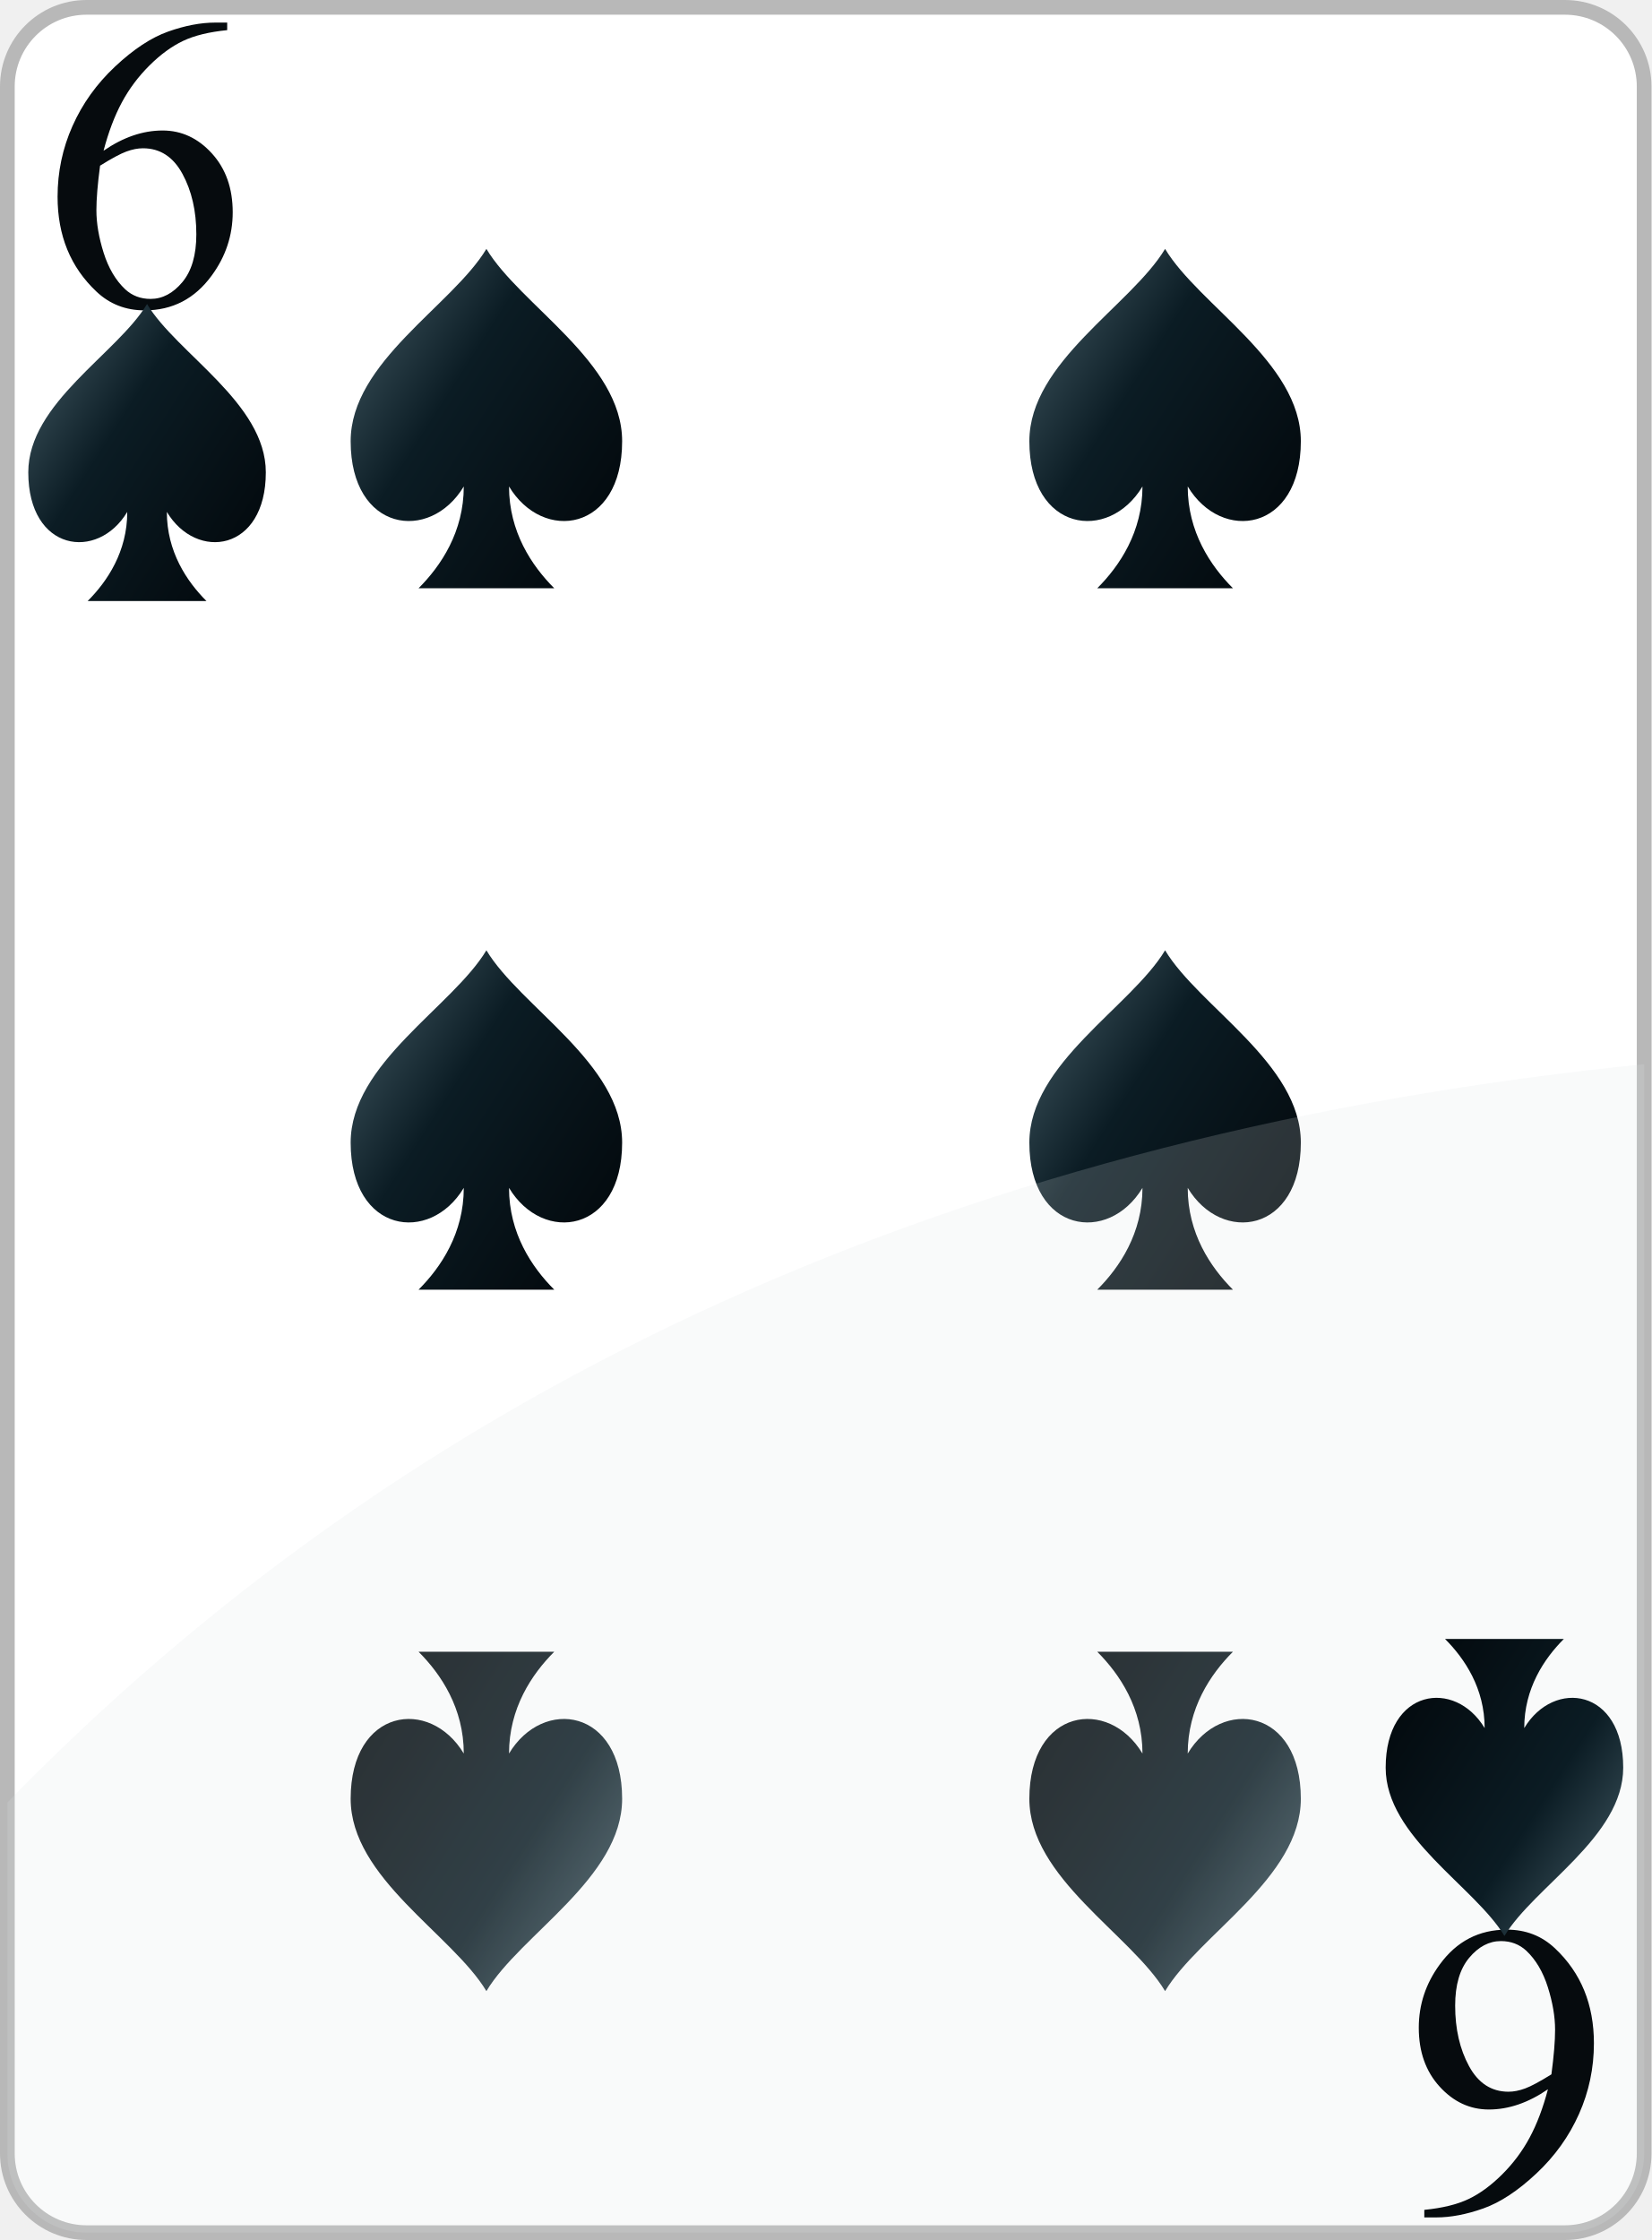
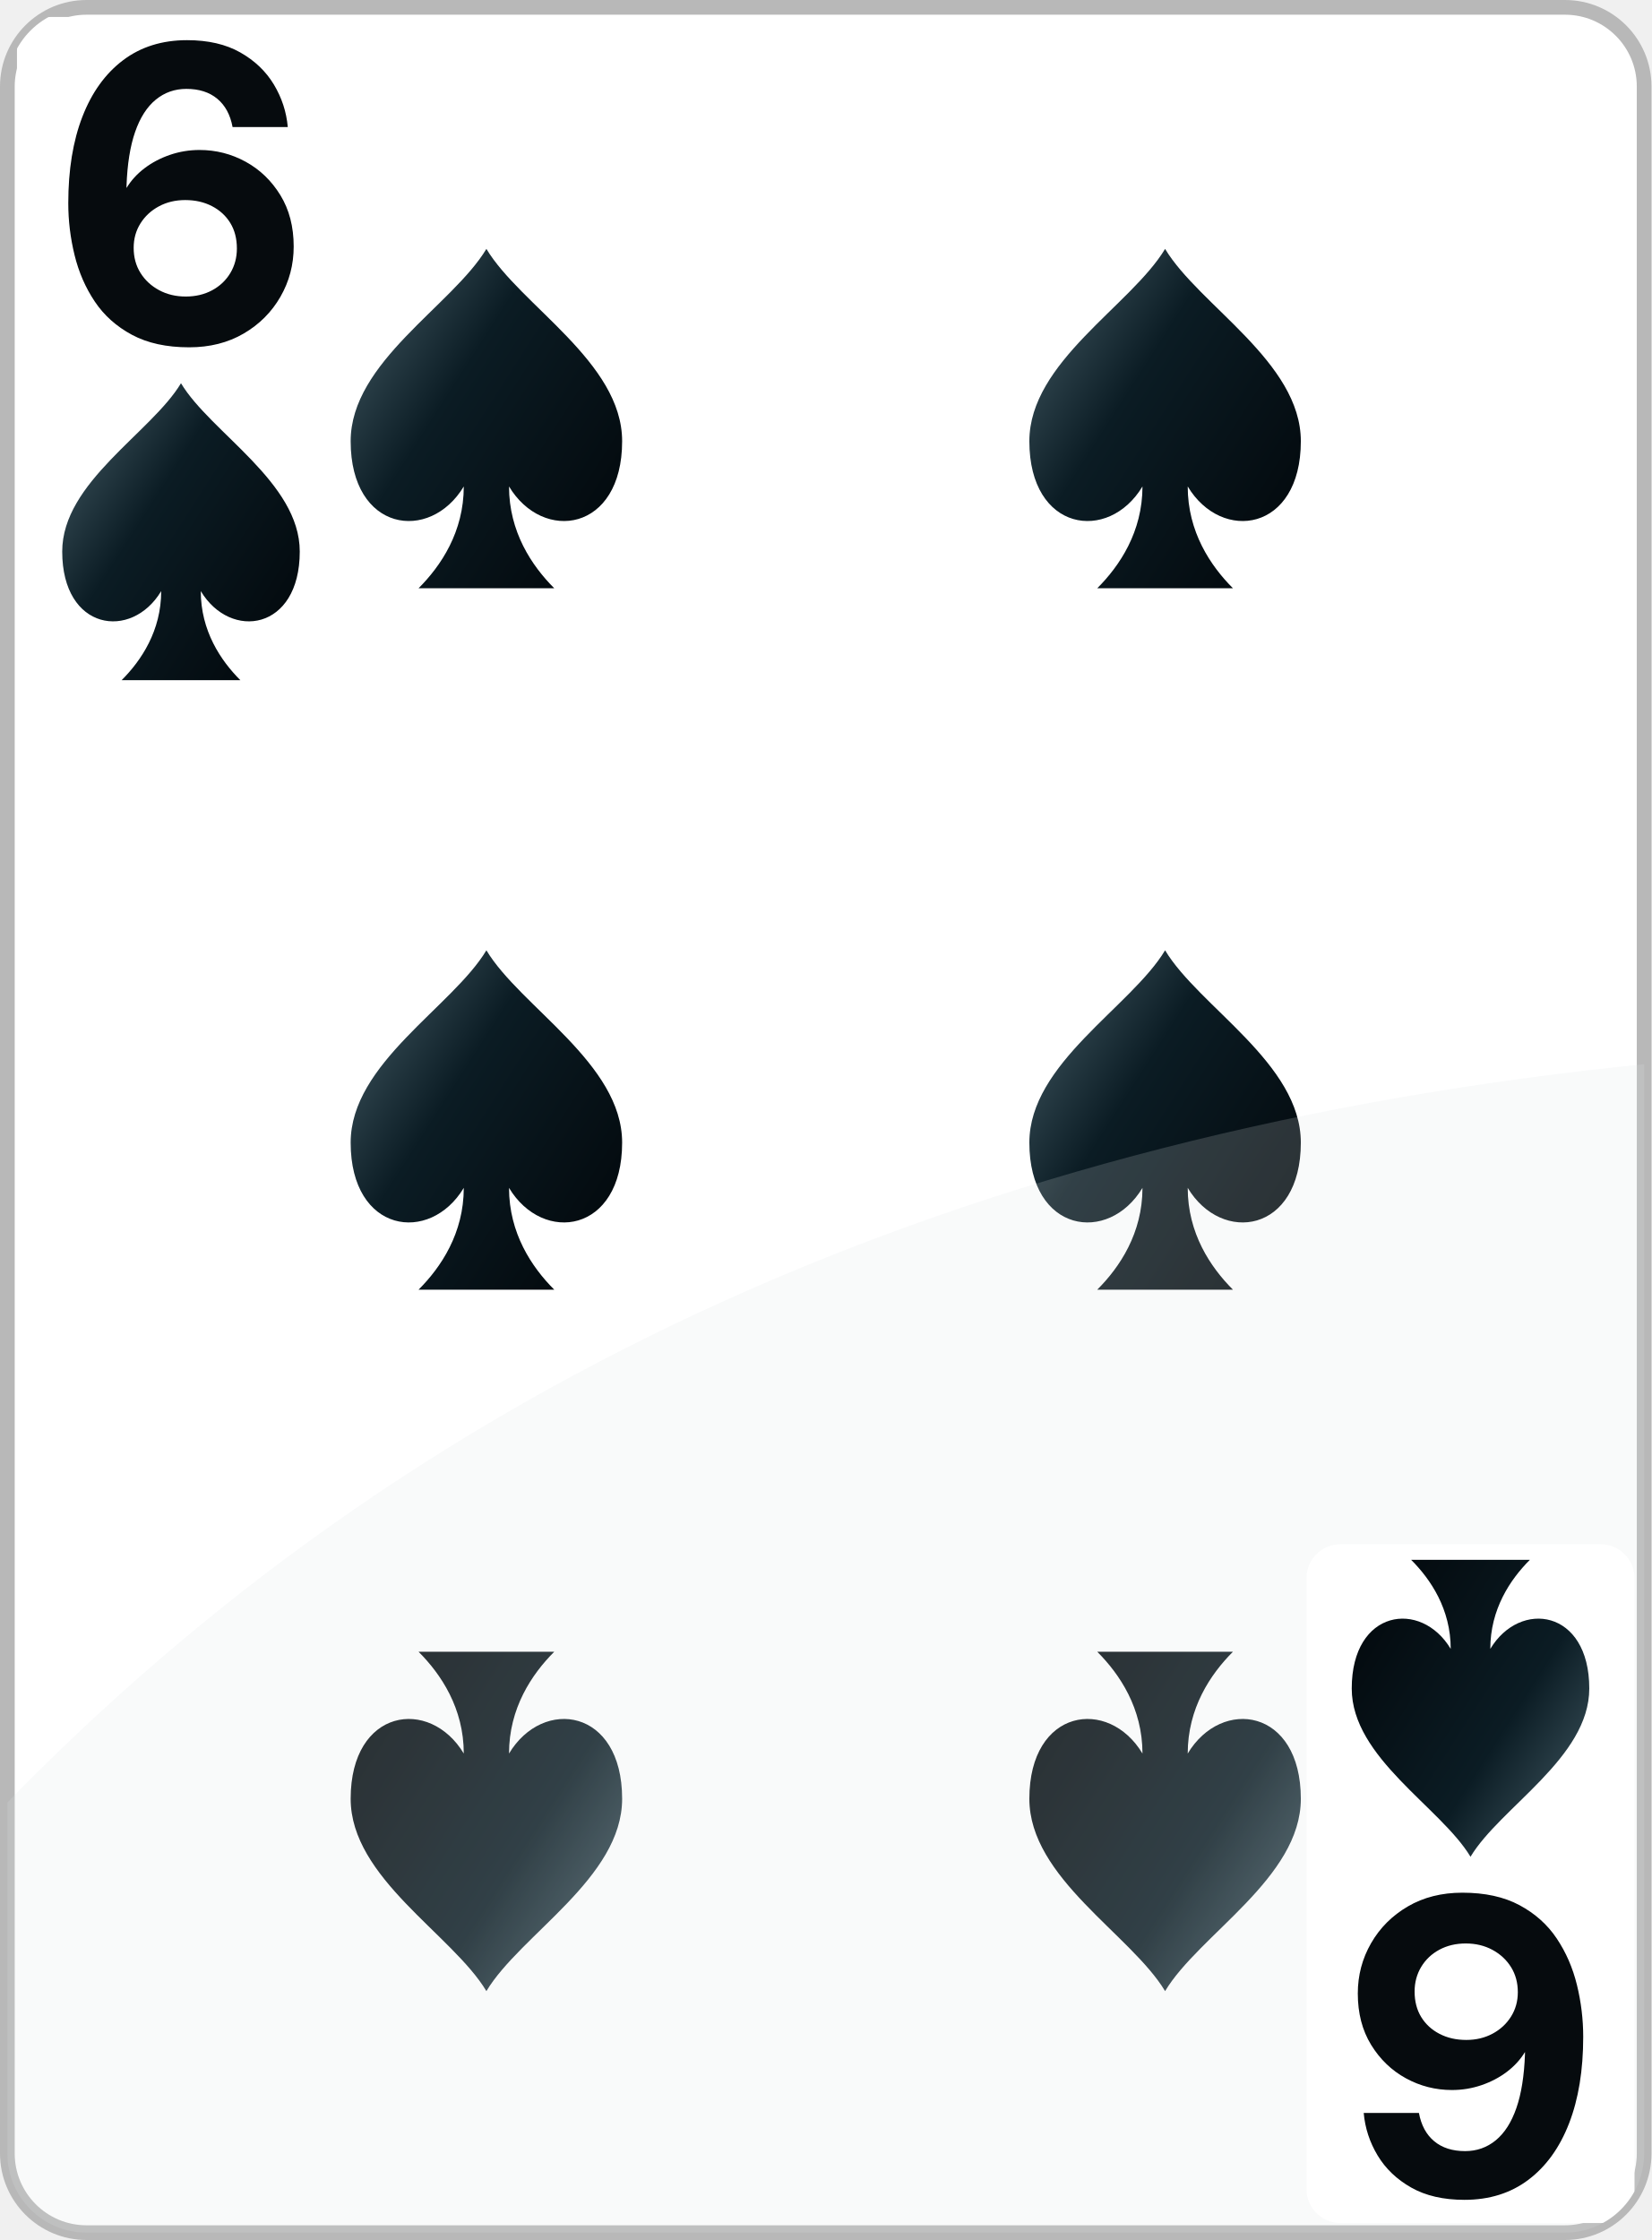
<svg xmlns="http://www.w3.org/2000/svg" xmlns:xlink="http://www.w3.org/1999/xlink" viewBox="0 0 146 198" color="#060b0e">
  <defs>
    <linearGradient id="ink" x1="0" y1="0" x2="1" y2=".8" gradientUnits="objectBoundingBox">
      <stop stop-color="#4a626c" />
      <stop offset=".43" stop-color="#0b1c24" />
      <stop offset="1" stop-color="#03090d" />
    </linearGradient>
    <path id="pip" d="M0-15C-3-10-12-5-12 2C-12 10-5 11-2 6C-2 10-4 13-6 15H6C4 13 2 10 2 6C5 11 12 10 12 2C12-5 3-10 0-15Z" fill="url(#ink)" />
    <clipPath id="card">
      <rect x=".65" y=".65" width="144.7" height="196.7" rx="7" />
    </clipPath>
    <g id="index">
-       <g fill="currentColor" transform="translate(3.5 27) scale(0.01806641 -0.01806641)">
-         <path d="M918 1384V1347Q786 1334 702.5 1294.5Q619 1255 537.5 1174.0Q456 1093 402.5 993.5Q349 894 313 757Q457 856 602 856Q741 856 843.0 744.0Q945 632 945 456Q945 286 842 146Q718 -24 514 -24Q375 -24 278 68Q88 247 88 532Q88 714 161.0 878.0Q234 1042 369.5 1169.0Q505 1296 629.0 1340.0Q753 1384 860 1384ZM296 684Q278 549 278 466Q278 370 313.5 257.5Q349 145 419 79Q470 32 543 32Q630 32 698.5 114.0Q767 196 767 348Q767 519 699.0 644.0Q631 769 506 769Q468 769 424.5 753.0Q381 737 296 684Z" transform="translate(0 0)" />
-       </g>
-       <use xlink:href="#pip" transform="translate(13 40) rotate(0) scale(0.875)" />
+       <rect x="1.5" y="1.5" width="29" height="60" rx="3" fill="#fff" />
+       <svg x="1" y="2" width="30" height="34" viewBox="0 0 32 36">
+         <path fill="currentColor" d="M16.767 30.48Q13.573 30.48 11.377 29.301Q9.181 28.123 7.87 26.164Q6.558 24.206 5.965 21.787Q5.372 19.368 5.372 16.888Q5.372 12.171 6.704 8.735Q8.035 5.3 10.54 3.41Q13.044 1.52 16.573 1.52Q19.548 1.52 21.589 2.676Q23.631 3.832 24.757 5.7Q25.882 7.569 26.071 9.715H20.865Q20.543 7.976 19.422 7.045Q18.301 6.114 16.507 6.114Q14.865 6.114 13.623 7.13Q12.38 8.147 11.676 10.169Q10.972 12.191 10.864 15.256Q10.864 15.296 10.864 15.35Q10.864 15.404 10.864 15.458Q11.504 14.399 12.561 13.596Q13.618 12.794 14.96 12.334Q16.303 11.874 17.748 11.874Q20.071 11.874 22.094 12.981Q24.116 14.088 25.372 16.134Q26.628 18.18 26.628 20.977Q26.628 23.543 25.377 25.716Q24.127 27.889 21.909 29.184Q19.69 30.48 16.767 30.48ZM16.45 25.692Q17.841 25.692 18.935 25.104Q20.029 24.515 20.65 23.482Q21.271 22.448 21.271 21.163Q21.271 19.772 20.65 18.758Q20.029 17.744 18.922 17.17Q17.815 16.596 16.399 16.596Q15.022 16.596 13.921 17.186Q12.82 17.776 12.179 18.797Q11.538 19.817 11.538 21.1Q11.538 22.436 12.179 23.463Q12.82 24.49 13.934 25.091Q15.048 25.692 16.45 25.692Z" />
+       </svg>
+       <use xlink:href="#pip" transform="translate(16 47) rotate(0) scale(0.875)" />
    </g>
  </defs>
  <rect x=".65" y=".65" width="144.7" height="196.7" rx="7" fill="#fff" stroke="#b8b8b8" stroke-width="1.3" />
  <g clip-path="url(#card)">
    <use xlink:href="#pip" transform="translate(43 37) rotate(0) scale(1)" />
    <use xlink:href="#pip" transform="translate(103 37) rotate(0) scale(1)" />
    <use xlink:href="#pip" transform="translate(43 161) rotate(180) scale(1)" />
    <use xlink:href="#pip" transform="translate(103 161) rotate(180) scale(1)" />
    <use xlink:href="#pip" transform="translate(43 99) rotate(0) scale(1)" />
    <use xlink:href="#pip" transform="translate(103 99) rotate(0) scale(1)" />
    <path d="M0 160Q55 103 146 94V198H0Z" fill="#dce2e6" opacity=".18" />
    <use xlink:href="#index" />
    <use xlink:href="#index" transform="rotate(180 73 99)" />
  </g>
</svg>
